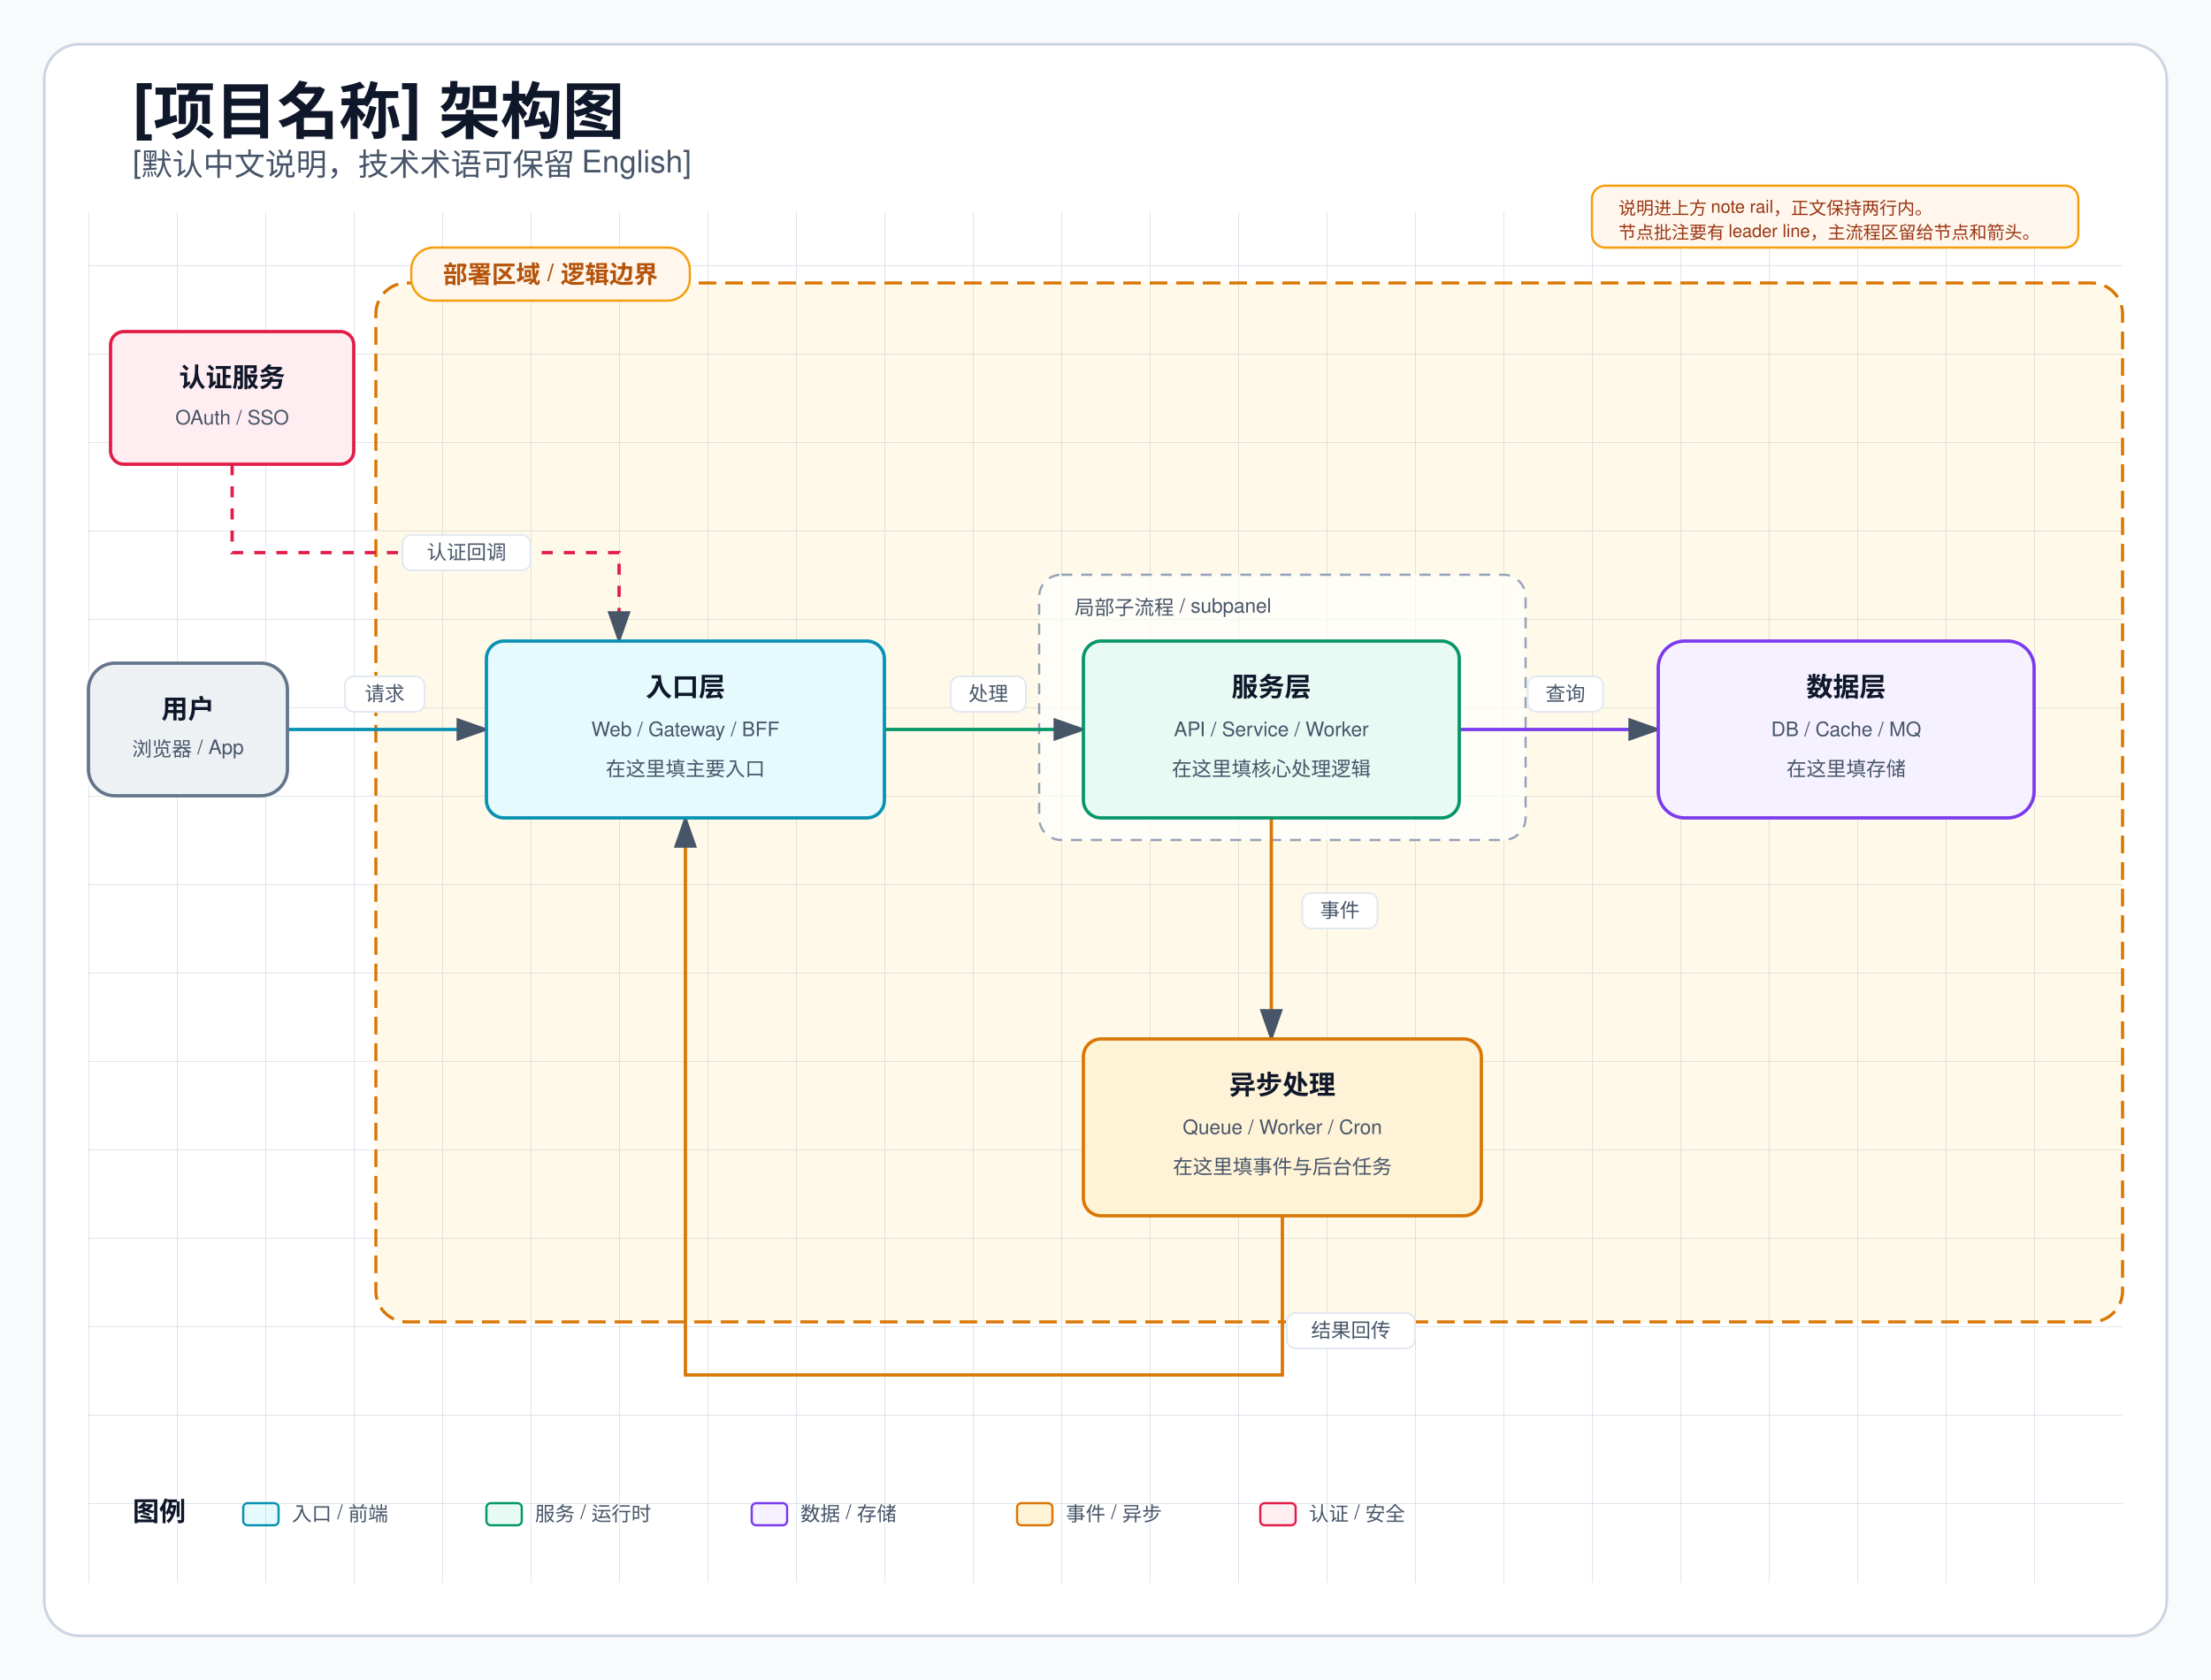
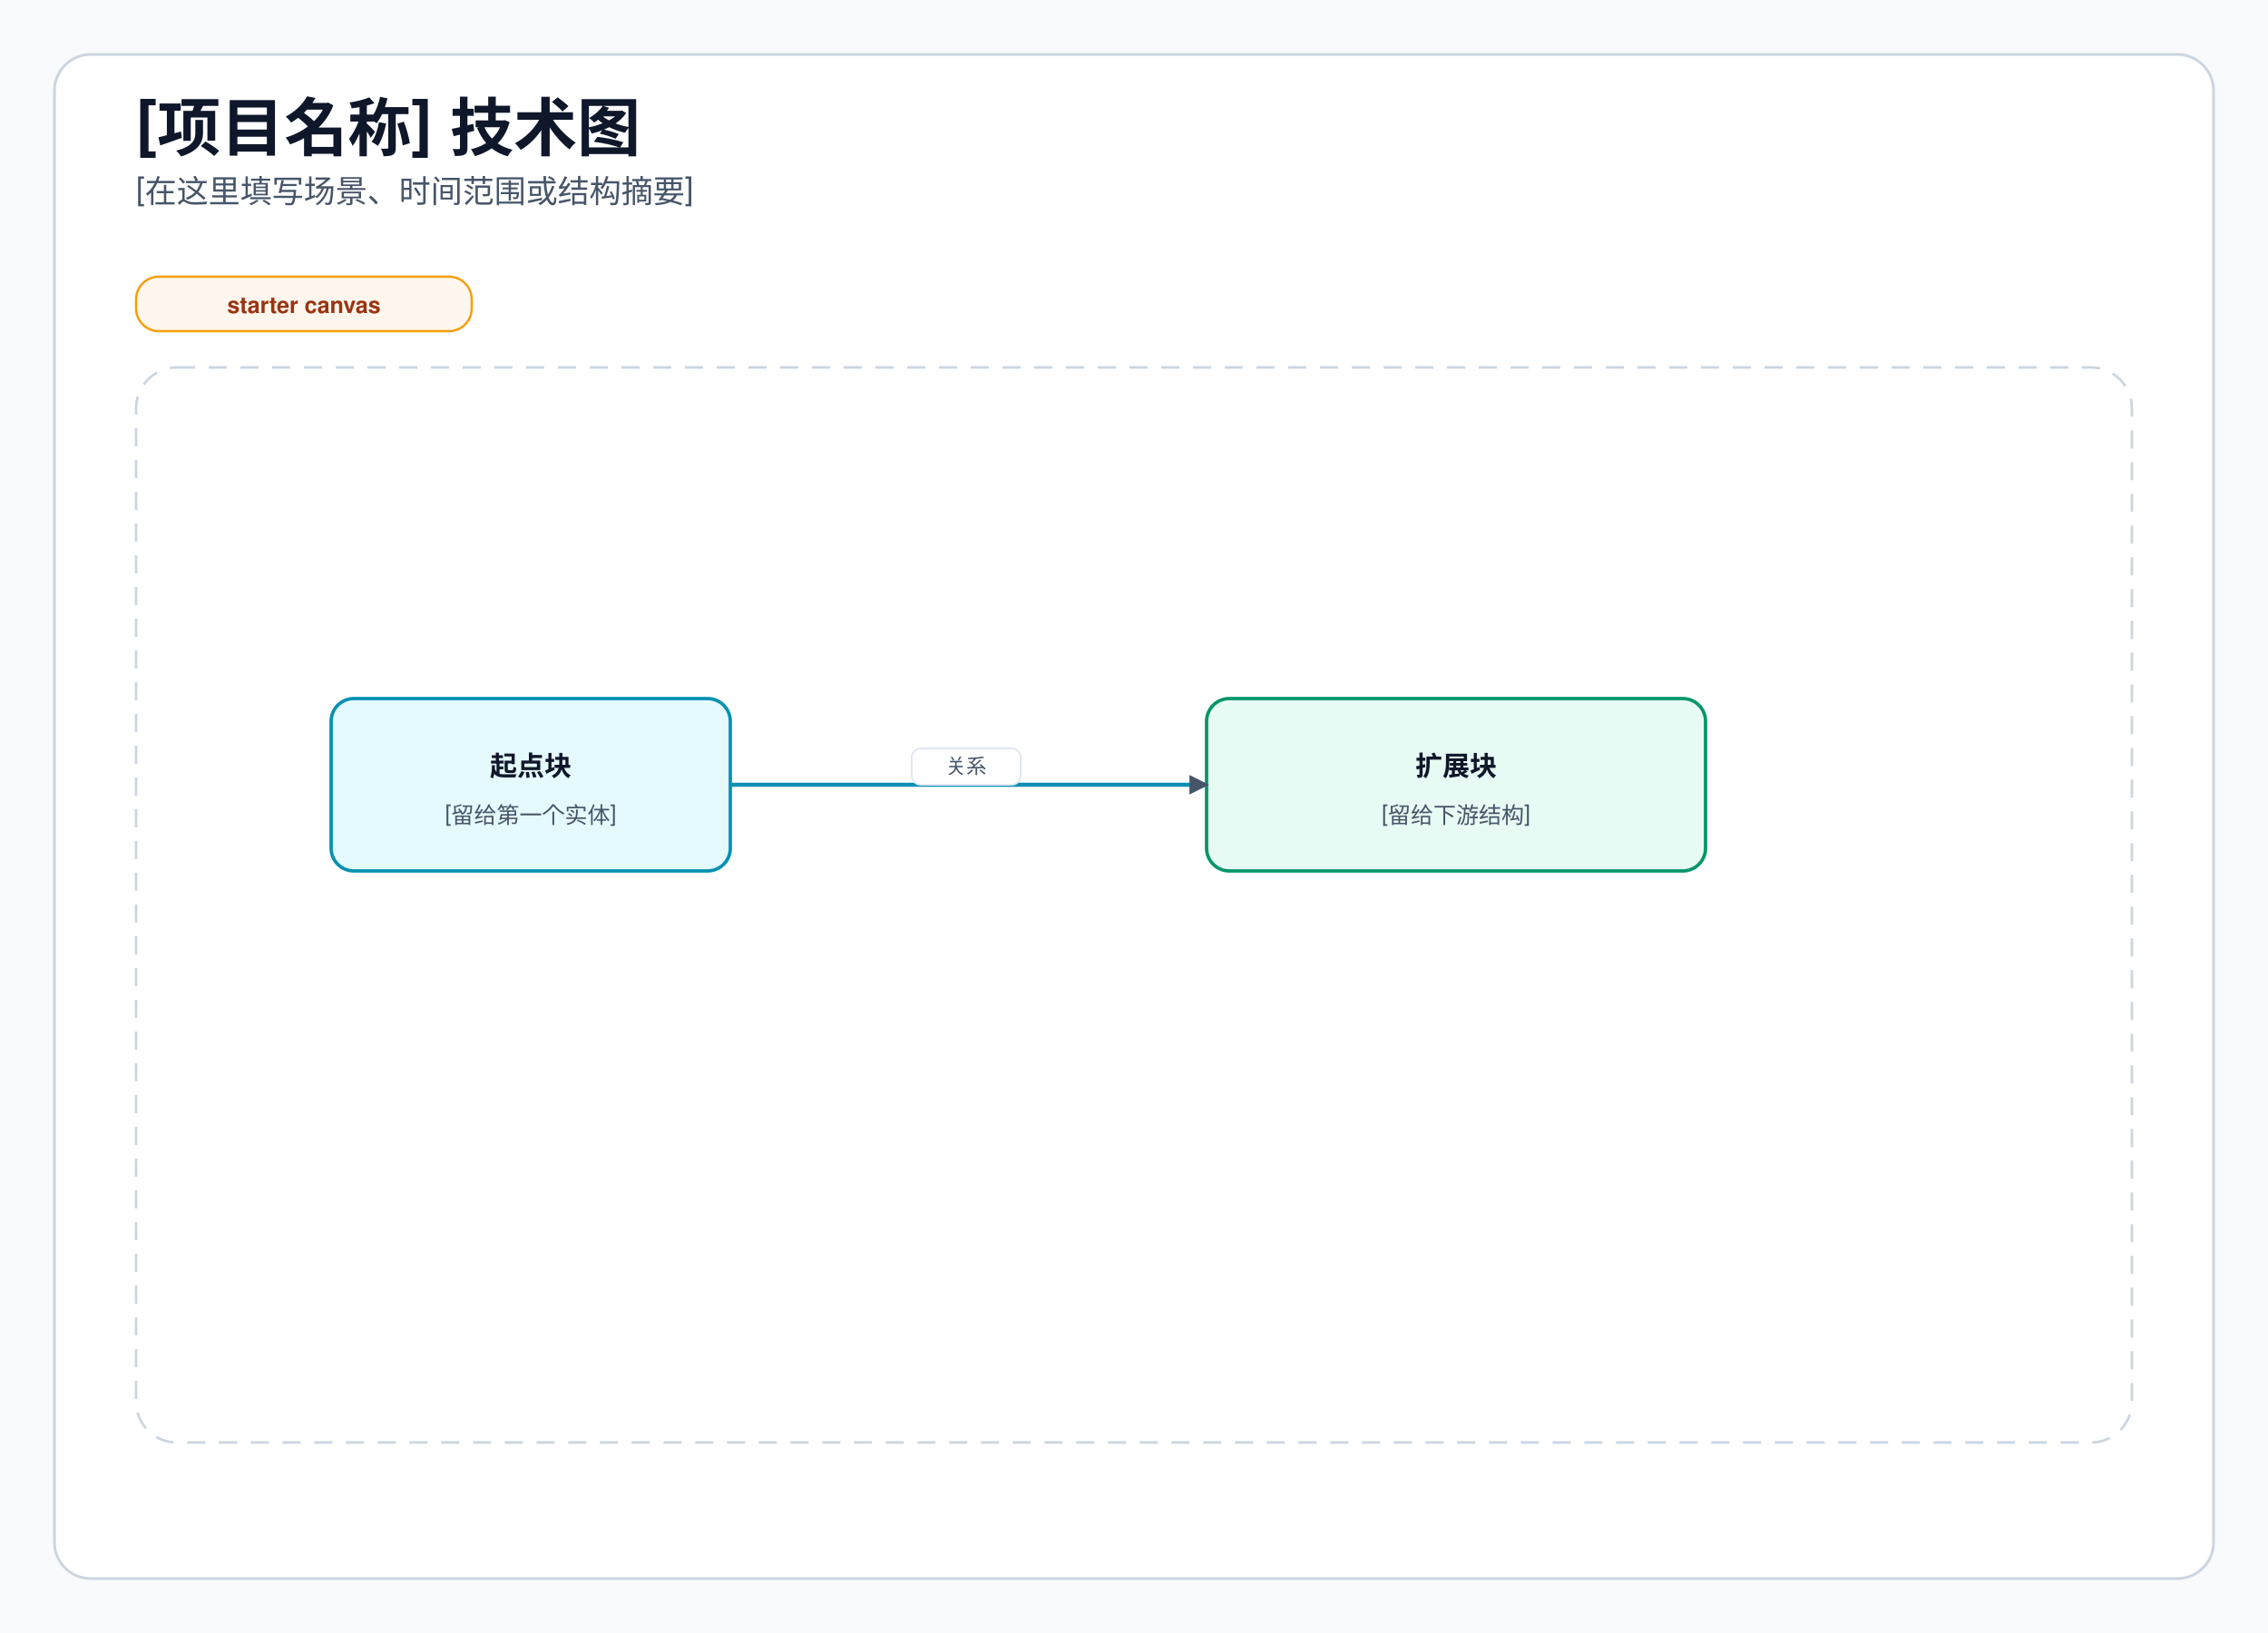
- <svg xmlns="http://www.w3.org/2000/svg" viewBox="0 0 1000 760" width="1000" height="760">
+ <svg xmlns="http://www.w3.org/2000/svg" viewBox="0 0 1000 720" width="1000" height="720" role="img" aria-labelledby="diagram-title diagram-desc">
  <defs>
-     <marker id="arrowhead" markerWidth="10" markerHeight="7" refX="9" refY="3.5" orient="auto">
-       <polygon points="0 0, 10 3.5, 0 7" fill="#475569" />
+     <marker id="arrowhead" markerWidth="4.8" markerHeight="4.8" refX="4.2" refY="2.4" orient="auto">
+       <polygon points="0 0, 4.8 2.4, 0 4.8" fill="#475569" />
    </marker>
-     <pattern id="grid" width="40" height="40" patternUnits="userSpaceOnUse">
-       <path d="M 40 0 L 0 0 0 40" fill="none" stroke="#cbd5e1" stroke-width="0.5" />
-     </pattern>
  </defs>
  <style>
    text {
-       font-family: 'Helvetica Neue', Helvetica, Arial, 'PingFang SC', 'Microsoft YaHei', sans-serif;
+       font-family: "Helvetica Neue", Helvetica, Arial, "PingFang SC", "Microsoft YaHei", sans-serif;
    }
-     .title {
-       font-size: 28px;
-       font-weight: 700;
-       fill: #0f172a;
-     }
-     .subtitle {
-       font-size: 14px;
-       font-weight: 400;
-       fill: #475569;
-     }
-     .section {
-       font-size: 11px;
-       font-weight: 700;
-       fill: #b45309;
-     }
-     .phase-pill {
-       fill: #fff7ed;
-       stroke: #f59e0b;
-       stroke-width: 1;
-     }
-     .node-title {
-       font-size: 12px;
-       font-weight: 700;
-       fill: #0f172a;
-     }
-     .node-sub {
-       font-size: 9px;
-       font-weight: 400;
-       fill: #475569;
-     }
-     .legend {
-       font-size: 9px;
-       font-weight: 500;
-       fill: #475569;
-     }
-     .note-card {
-       fill: #fff7ed;
-       stroke: #f59e0b;
-       stroke-width: 1;
-     }
-     .note-text {
-       font-size: 8px;
-       font-weight: 500;
-       fill: #9a3412;
-     }
-     .subpanel {
-       fill: rgba(255, 255, 255, 0.65);
-       stroke: #94a3b8;
-       stroke-width: 1;
-       stroke-dasharray: 5,4;
-     }
-     .edge {
-       fill: none;
-       stroke-width: 1.5;
-       marker-end: url(#arrowhead);
-     }
-     .edge-cyan { stroke: #0891b2; }
-     .edge-emerald { stroke: #059669; }
-     .edge-violet { stroke: #7c3aed; }
-     .edge-amber { stroke: #d97706; }
-     .edge-rose {
-       stroke: #e11d48;
-       stroke-dasharray: 5,5;
-     }
-     .edge-label-bg {
-       fill: #ffffff;
-       stroke: #e2e8f0;
-       stroke-width: 0.8;
-     }
-     .edge-label {
-       font-size: 9px;
-       font-weight: 500;
-       fill: #475569;
-     }
-     .terminal-node {
-       rx: 12;
-     }
+     .title { font-size: 28px; font-weight: 700; fill: #0f172a; }
+     .subtitle { font-size: 14px; fill: #475569; }
+     .guide { fill: rgba(255, 255, 255, 0.76); stroke: #cbd5e1; stroke-width: 1.1; stroke-dasharray: 8,6; }
+     .badge { fill: #fff7ed; stroke: #f59e0b; stroke-width: 1; }
+     .badge-text { font-size: 10px; font-weight: 700; fill: #9a3412; }
+     .node-title { font-size: 12px; font-weight: 700; fill: #0f172a; }
+     .node-sub { font-size: 10px; fill: #475569; }
+     .edge { fill: none; stroke: #0891b2; stroke-width: 1.8; marker-end: url(#arrowhead); }
+     .edge-label-bg { fill: #ffffff; stroke: #e2e8f0; stroke-width: 0.8; }
+     .edge-label { font-size: 9px; fill: #475569; }
  </style>
-   <rect width="1000" height="760" fill="#f8fafc" />
-   <rect x="20" y="20" width="960" height="720" rx="16" fill="#ffffff" stroke="#cbd5e1" stroke-width="1.2" />
-   <rect x="40" y="96" width="920" height="620" fill="url(#grid)" />
-   <text x="60" y="58" class="title">[项目名称] 架构图</text>
-   <text x="60" y="78" class="subtitle">[默认中文说明，技术术语可保留 English]</text>
-   <rect x="720" y="84" width="220" height="28" rx="6" class="note-card" />
-   <text x="732" y="97" class="note-text">
-     <tspan x="732" dy="0">说明进上方 note rail，正文保持两行内。</tspan>
-     <tspan x="732" dy="11">节点批注要有 leader line，主流程区留给节点和箭头。</tspan>
-   </text>
-   <rect x="170" y="128" width="790" height="470" rx="14" fill="rgba(251, 191, 36, 0.10)" stroke="#d97706" stroke-width="1.4" stroke-dasharray="8,4" />
-   <rect x="186" y="112" width="126" height="24" rx="10" class="phase-pill" />
-   <text x="249" y="128" class="section" text-anchor="middle">部署区域 / 逻辑边界</text>
-   <rect x="470" y="260" width="220" height="120" rx="10" class="subpanel" />
-   <text x="486" y="278" class="legend">局部子流程 / subpanel</text>
-   <path d="M 130 330 H 220" class="edge edge-cyan" />
-   <path d="M 400 330 H 490" class="edge edge-emerald" />
-   <path d="M 660 330 H 750" class="edge edge-violet" />
-   <path d="M 575 370 V 470" class="edge edge-amber" />
-   <path d="M 105 210 V 250 H 280 V 290" class="edge edge-rose" />
-   <path d="M 580 550 V 622 H 310 V 370" class="edge edge-amber" />
-   <rect x="40" y="300" width="90" height="60" rx="6" fill="#ffffff" />
-   <rect x="40" y="300" width="90" height="60" class="terminal-node" fill="rgba(148, 163, 184, 0.16)" stroke="#64748b" stroke-width="1.5" />
-   <text x="85" y="325" class="node-title" text-anchor="middle">用户</text>
-   <text x="85" y="342" class="node-sub" text-anchor="middle">浏览器 / App</text>
-   <rect x="50" y="150" width="110" height="60" rx="6" fill="#ffffff" />
-   <rect x="50" y="150" width="110" height="60" rx="6" fill="rgba(251, 113, 133, 0.12)" stroke="#e11d48" stroke-width="1.5" />
-   <text x="105" y="175" class="node-title" text-anchor="middle">认证服务</text>
-   <text x="105" y="192" class="node-sub" text-anchor="middle">OAuth / SSO</text>
-   <rect x="220" y="290" width="180" height="80" rx="8" fill="#ffffff" />
-   <rect x="220" y="290" width="180" height="80" rx="8" fill="rgba(34, 211, 238, 0.12)" stroke="#0891b2" stroke-width="1.5" />
-   <text x="310" y="315" class="node-title" text-anchor="middle">入口层</text>
-   <text x="310" y="333" class="node-sub" text-anchor="middle">Web / Gateway / BFF</text>
-   <text x="310" y="351" class="node-sub" text-anchor="middle">在这里填主要入口</text>
-   <rect x="490" y="290" width="170" height="80" rx="8" fill="#ffffff" />
-   <rect x="490" y="290" width="170" height="80" rx="8" fill="rgba(52, 211, 153, 0.12)" stroke="#059669" stroke-width="1.5" />
-   <text x="575" y="315" class="node-title" text-anchor="middle">服务层</text>
-   <text x="575" y="333" class="node-sub" text-anchor="middle">API / Service / Worker</text>
-   <text x="575" y="351" class="node-sub" text-anchor="middle">在这里填核心处理逻辑</text>
-   <rect x="750" y="290" width="170" height="80" rx="8" fill="#ffffff" />
-   <rect x="750" y="290" width="170" height="80" class="terminal-node" fill="rgba(167, 139, 250, 0.12)" stroke="#7c3aed" stroke-width="1.5" />
-   <text x="835" y="315" class="node-title" text-anchor="middle">数据层</text>
-   <text x="835" y="333" class="node-sub" text-anchor="middle">DB / Cache / MQ</text>
-   <text x="835" y="351" class="node-sub" text-anchor="middle">在这里填存储</text>
-   <rect x="490" y="470" width="180" height="80" rx="8" fill="#ffffff" />
-   <rect x="490" y="470" width="180" height="80" rx="8" fill="rgba(251, 191, 36, 0.18)" stroke="#d97706" stroke-width="1.5" />
-   <text x="580" y="495" class="node-title" text-anchor="middle">异步处理</text>
-   <text x="580" y="513" class="node-sub" text-anchor="middle">Queue / Worker / Cron</text>
-   <text x="580" y="531" class="node-sub" text-anchor="middle">在这里填事件与后台任务</text>
-   <rect x="156" y="306" width="36" height="16" rx="4" class="edge-label-bg" />
-   <text x="174" y="317" class="edge-label" text-anchor="middle">请求</text>
-   <rect x="430" y="306" width="34" height="16" rx="4" class="edge-label-bg" />
-   <text x="447" y="317" class="edge-label" text-anchor="middle">处理</text>
-   <rect x="691" y="306" width="34" height="16" rx="4" class="edge-label-bg" />
-   <text x="708" y="317" class="edge-label" text-anchor="middle">查询</text>
-   <rect x="589" y="404" width="34" height="16" rx="4" class="edge-label-bg" />
-   <text x="606" y="415" class="edge-label" text-anchor="middle">事件</text>
-   <rect x="182" y="242" width="58" height="16" rx="4" class="edge-label-bg" />
-   <text x="211" y="253" class="edge-label" text-anchor="middle">认证回调</text>
-   <rect x="582" y="594" width="58" height="16" rx="4" class="edge-label-bg" />
-   <text x="611" y="605" class="edge-label" text-anchor="middle">结果回传</text>
-   <text x="60" y="688" class="node-title">图例</text>
-   <rect x="110" y="680" width="16" height="10" rx="2" fill="rgba(34, 211, 238, 0.12)" stroke="#0891b2" stroke-width="1" />
-   <text x="132" y="688" class="legend">入口 / 前端</text>
-   <rect x="220" y="680" width="16" height="10" rx="2" fill="rgba(52, 211, 153, 0.12)" stroke="#059669" stroke-width="1" />
-   <text x="242" y="688" class="legend">服务 / 运行时</text>
-   <rect x="340" y="680" width="16" height="10" rx="2" fill="rgba(167, 139, 250, 0.12)" stroke="#7c3aed" stroke-width="1" />
-   <text x="362" y="688" class="legend">数据 / 存储</text>
-   <rect x="460" y="680" width="16" height="10" rx="2" fill="rgba(251, 191, 36, 0.18)" stroke="#d97706" stroke-width="1" />
-   <text x="482" y="688" class="legend">事件 / 异步</text>
-   <rect x="570" y="680" width="16" height="10" rx="2" fill="rgba(251, 113, 133, 0.12)" stroke="#e11d48" stroke-width="1" />
-   <text x="592" y="688" class="legend">认证 / 安全</text>
+   <rect width="1000" height="720" fill="#f8fafc" />
+   <rect x="24" y="24" width="952" height="672" rx="16" fill="#ffffff" stroke="#cbd5e1" stroke-width="1.2" />
+   <text x="60" y="64" class="title">[项目名称] 技术图</text>
+   <text x="60" y="88" class="subtitle">[在这里填写场景、时间范围或结构摘要]</text>
+   <rect x="60" y="122" width="148" height="24" rx="10" class="badge" />
+   <text x="134" y="138" class="badge-text" text-anchor="middle">starter canvas</text>
+   <rect x="60" y="162" width="880" height="474" rx="18" class="guide" />
+   <rect x="146" y="308" width="176" height="76" rx="10" fill="rgba(34, 211, 238, 0.12)" stroke="#0891b2" stroke-width="1.5" />
+   <rect x="532" y="308" width="220" height="76" rx="10" fill="rgba(52, 211, 153, 0.12)" stroke="#059669" stroke-width="1.5" />
+   <text x="234" y="342" class="node-title" text-anchor="middle">起点块</text>
+   <text x="234" y="362" class="node-sub" text-anchor="middle">[留给第一个实体]</text>
+   <text x="642" y="342" class="node-title" text-anchor="middle">扩展块</text>
+   <text x="642" y="362" class="node-sub" text-anchor="middle">[留给下游结构]</text>
+   <path d="M 322 346 H 532" class="edge" id="edge-main" />
+   <rect x="402" y="330" width="48" height="16" rx="4" class="edge-label-bg" data-edge-id="edge-main" />
+   <text x="426" y="341" class="edge-label" text-anchor="middle" data-edge-id="edge-main">关系</text>
</svg>
